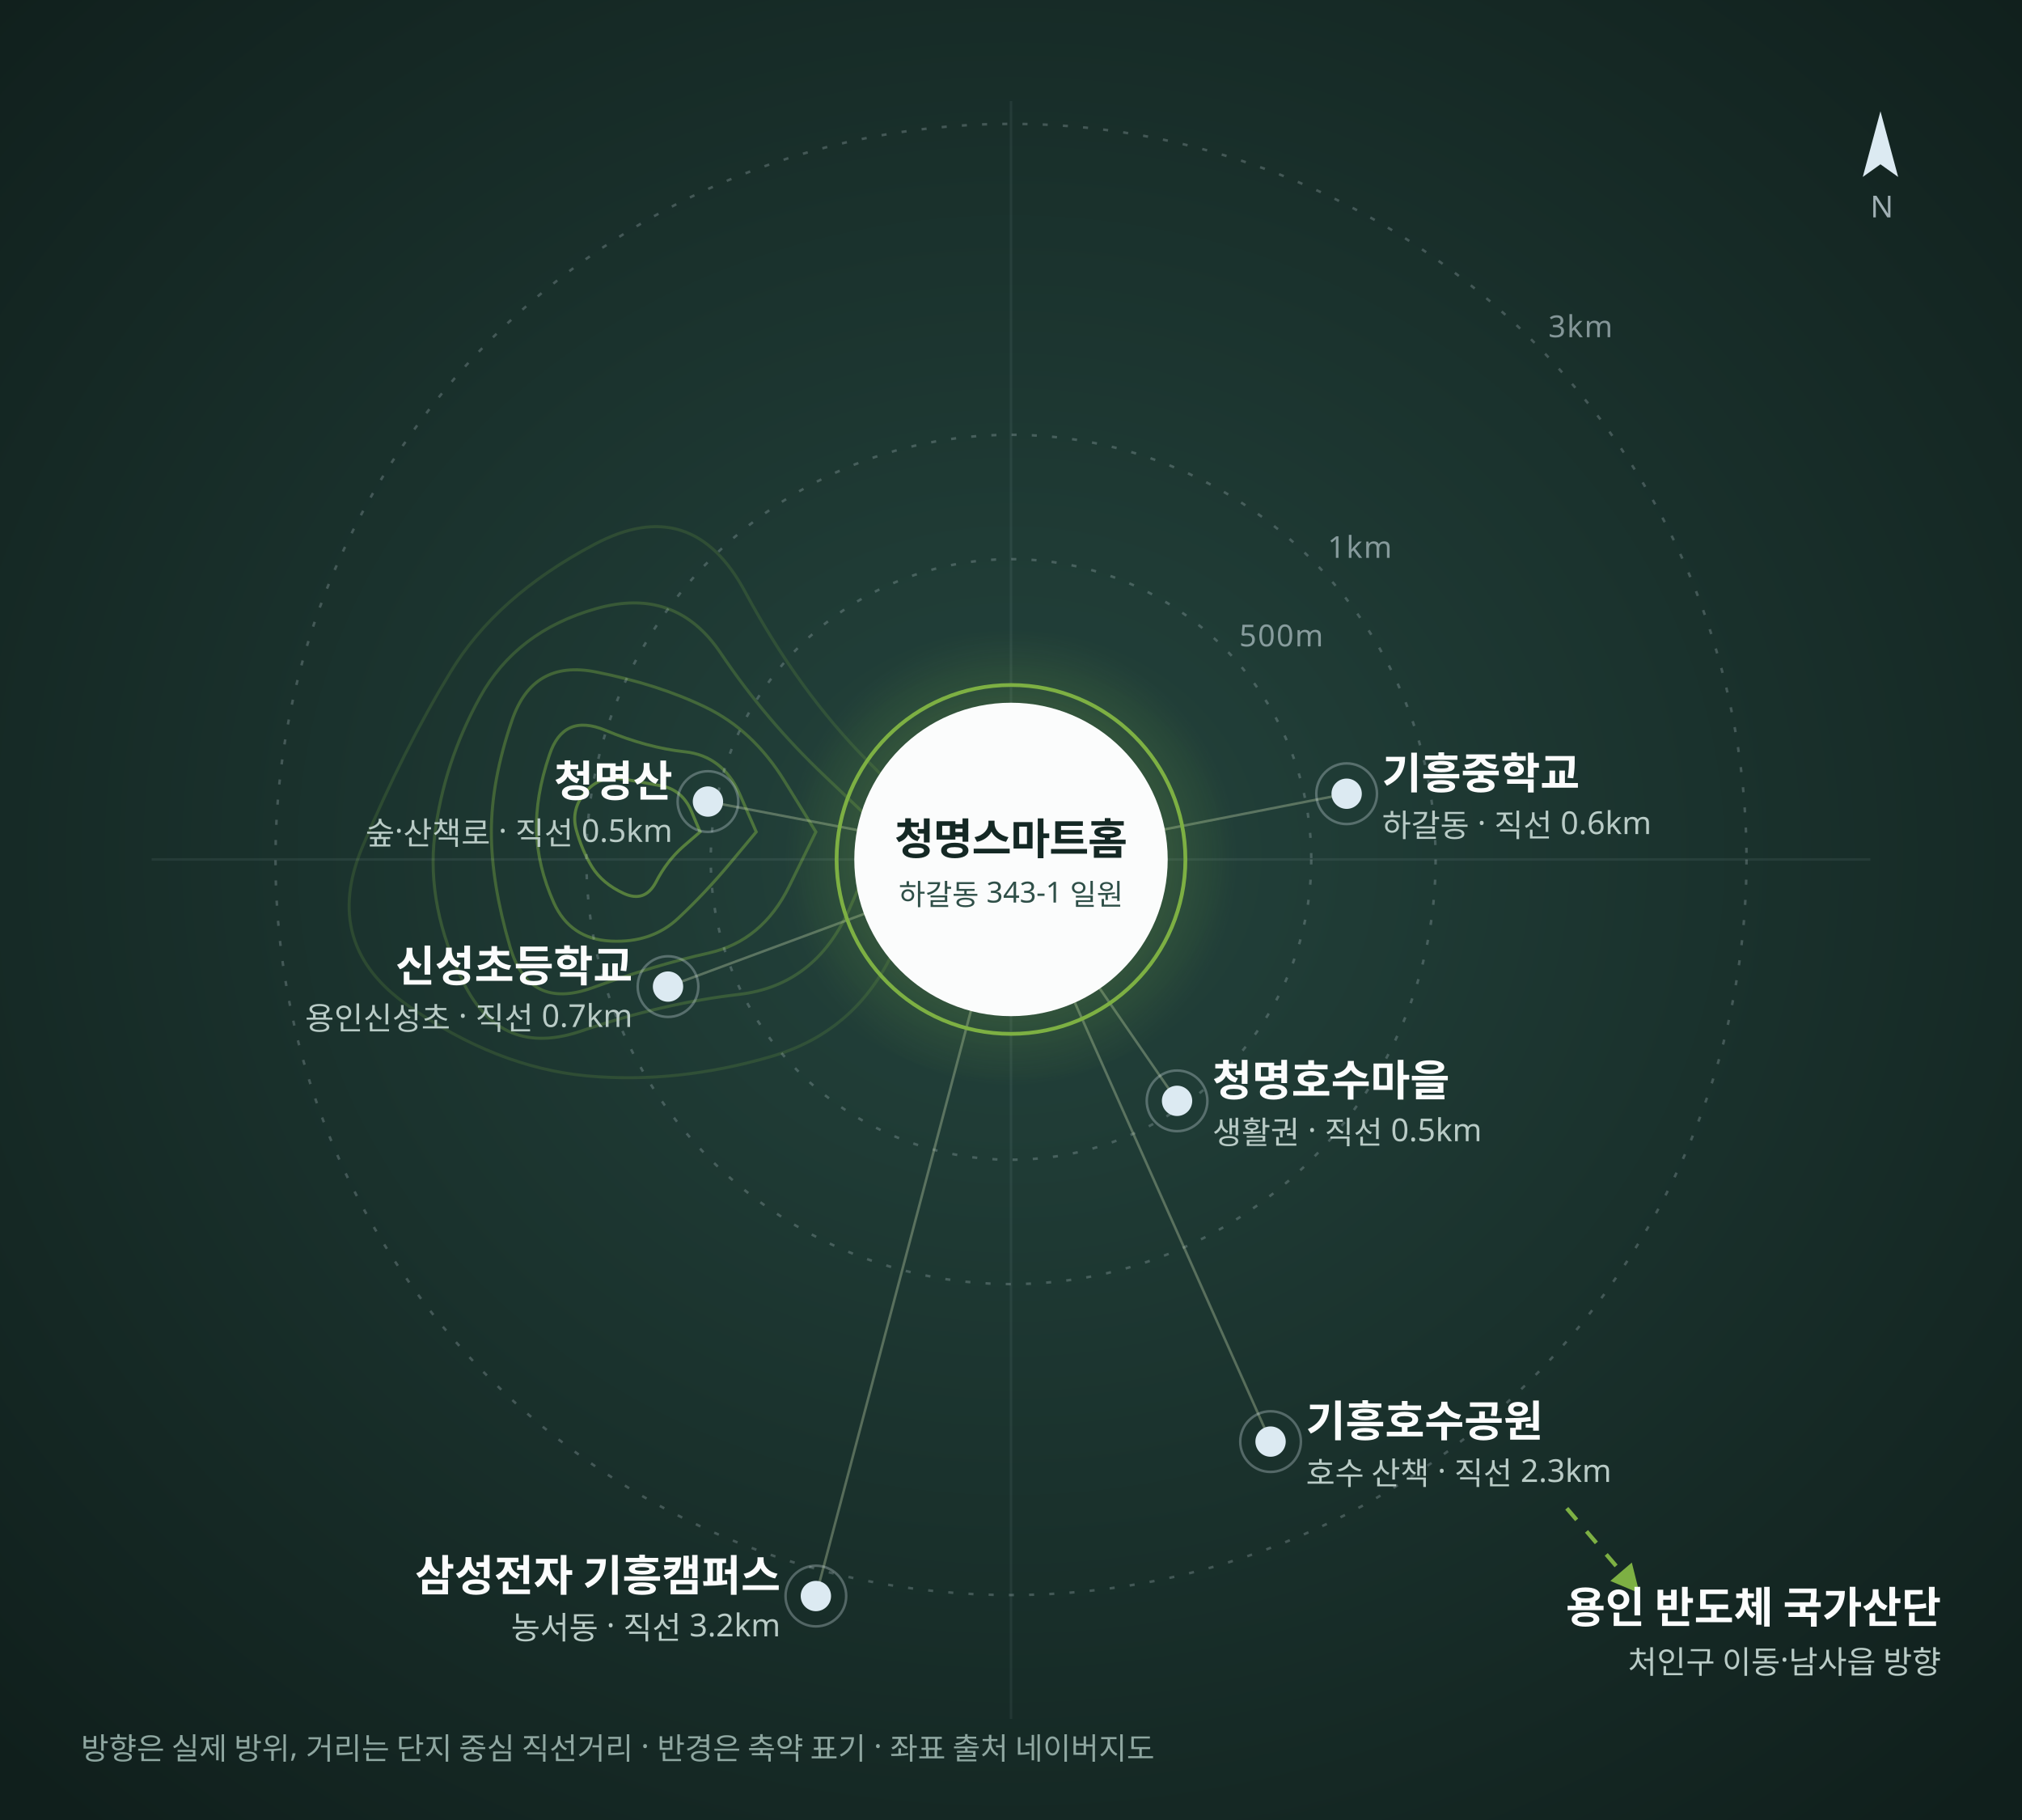
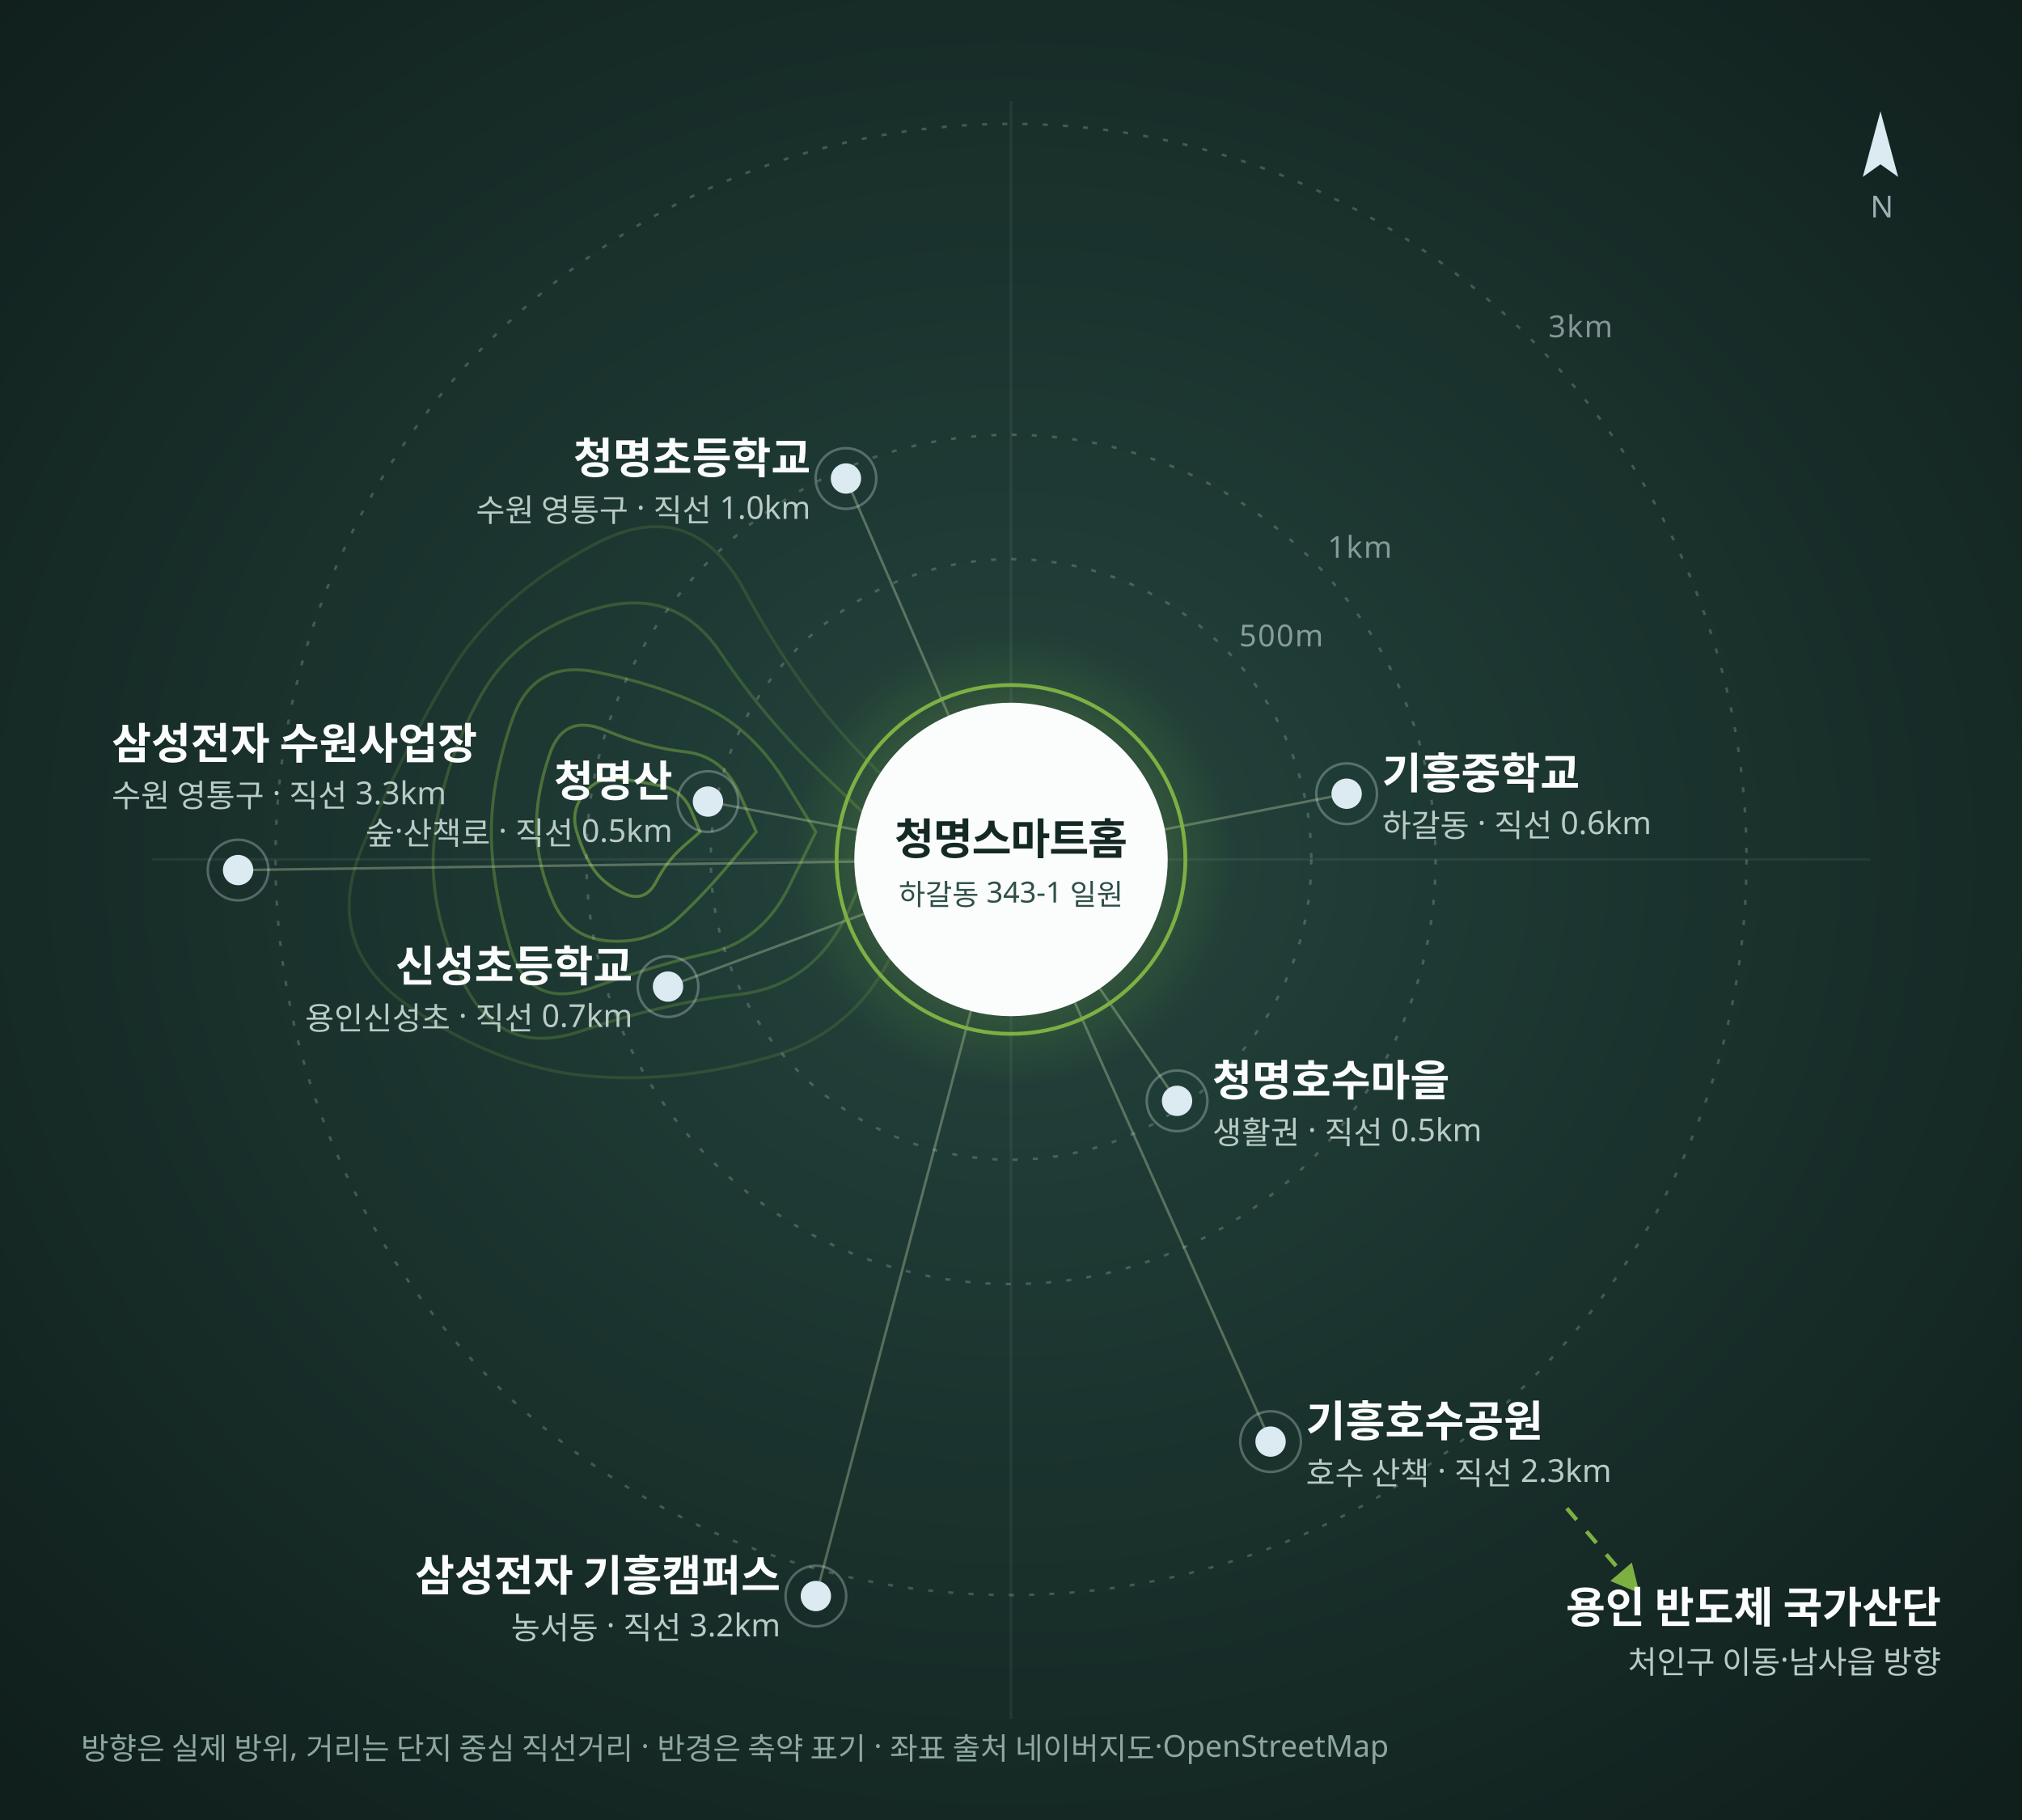
<svg xmlns="http://www.w3.org/2000/svg" viewBox="0 0 800 720" role="img" aria-labelledby="t d">
  <style>
    text{font-family:'IBM Plex Sans KR','Apple SD Gothic Neo','Malgun Gothic',sans-serif}
    .contour{fill:none;stroke:#7DB043;stroke-width:1.2}
    .ring{fill:none;stroke:#DCEAF2;stroke-opacity:.22;stroke-width:1;stroke-dasharray:2 6}
    .ringlbl{font-size:12px;fill:#DCEAF2;fill-opacity:.55;letter-spacing:.04em}
    .axis{stroke:#DCEAF2;stroke-opacity:.07;stroke-width:1}
    .spoke{stroke:#C9D9B0;stroke-opacity:.35;stroke-width:1}
    .poi{fill:#DCEAF2}
    .poi-halo{fill:none;stroke:#DCEAF2;stroke-opacity:.3}
    .name{font-size:17px;font-weight:600;fill:#FBFCFC}
    .dist{font-size:12.5px;fill:#B9CBC6}
    .far{stroke:#7DB043;stroke-width:1.6;stroke-dasharray:6 6}
    .site-name{font-family:'Gowun Batang','Noto Serif KR',serif;font-size:17px;letter-spacing:-.02em;fill:#142824;font-weight:700}
    .site-sub{font-size:11.5px;fill:#2F4F48}
    .cap{font-size:12px;fill:#8FA7A1}
    .n{font-size:12px;fill:#DCEAF2;fill-opacity:.7}
  </style>
  <defs>
    <radialGradient id="bg" cx="50%" cy="47%" r="70%">
      <stop offset="0" stop-color="#24443D" />
      <stop offset="1" stop-color="#101F1C" />
    </radialGradient>
    <radialGradient id="glow">
      <stop offset="0" stop-color="#7DB043" stop-opacity=".55" />
      <stop offset="1" stop-color="#7DB043" stop-opacity="0" />
    </radialGradient>
    <marker id="arrow" viewBox="0 0 10 10" refX="8" refY="5" markerWidth="7" markerHeight="7" orient="auto">
      <path d="M0 0 L10 5 L0 10 Z" fill="#7DB043" />
    </marker>
  </defs>
  <rect width="800" height="720" fill="url(#bg)" />
  <path d="M371.1 329.1 Q371.1 329.1 356.9 368.0 Q342.8 406.9 305.3 417.9 Q267.7 428.9 232.0 425.6 Q196.3 422.2 161.7 398.0 Q127.0 373.9 143.4 335.0 Q159.8 296.2 178.1 266.1 Q196.3 235.9 235.1 215.4 Q273.8 194.8 294.9 234.3 Q316.1 273.7 343.6 301.4 Z" class="contour" style="opacity:0.18" />
  <path d="M349.5 329.1 Q349.5 329.1 336.1 359.5 Q322.6 389.9 292.3 393.4 Q262.1 396.9 230.2 407.8 Q198.3 418.8 183.4 388.8 Q168.6 358.7 172.0 330.3 Q175.5 301.9 189.9 275.8 Q204.3 249.7 235.8 240.8 Q267.3 231.8 285.1 258.3 Q302.9 284.8 326.2 306.9 Z" class="contour" style="opacity:0.28" />
  <path d="M322.8 329.1 Q322.8 329.1 312.2 350.7 Q301.6 372.2 280.5 377.0 Q259.4 381.7 234.3 390.8 Q209.2 399.8 201.8 374.6 Q194.4 349.3 194.4 329.1 Q194.4 308.8 202.6 284.9 Q210.8 260.9 235.6 265.8 Q260.4 270.7 279.2 279.8 Q298.0 288.9 310.4 309.0 Z" class="contour" style="opacity:0.38" />
  <path d="M299.2 329.1 Q299.2 329.1 289.1 341.2 Q279.0 353.3 268.4 363.2 Q257.9 373.1 241.7 372.3 Q225.6 371.5 219.1 357.1 Q212.7 342.7 212.3 328.9 Q211.8 315.1 217.4 298.6 Q222.9 282.0 239.5 288.9 Q256.0 295.8 270.9 297.4 Q285.9 299.0 292.6 314.0 Z" class="contour" style="opacity:0.48" />
  <path d="M277.0 329.1 Q277.0 329.1 270.4 334.8 Q263.8 340.6 259.5 349.0 Q255.1 357.3 246.7 353.4 Q238.3 349.5 234.2 342.9 Q230.2 336.3 228.0 328.3 Q225.8 320.2 231.5 313.5 Q237.2 306.8 245.4 308.0 Q253.6 309.3 261.7 310.9 Q269.9 312.5 273.5 320.8 Z" class="contour" style="opacity:0.58" />
  <circle cx="400" cy="340" r="118.8" class="ring" />
  <text x="490.3" y="255.7" class="ringlbl">500m</text>
  <circle cx="400" cy="340" r="168.0" class="ring" />
  <text x="525.3" y="220.7" class="ringlbl">1km</text>
  <circle cx="400" cy="340" r="291.0" class="ring" />
  <text x="612.6" y="133.4" class="ringlbl">3km</text>
  <path d="M400 40 V680 M60 340 H740" class="axis" />
  <line x1="400" y1="340" x2="280.1" y2="317.1" class="spoke" />
  <circle cx="280.1" cy="317.1" r="6" class="poi" />
  <circle cx="280.1" cy="317.1" r="12" class="poi-halo" />
  <text x="266.1" y="315.1" text-anchor="end" class="name">청명산</text>
  <text x="266.1" y="334.1" text-anchor="end" class="dist">숲·산책로 · 직선 0.5km</text>
+   <line x1="400" y1="340" x2="334.7" y2="189.3" class="spoke" />
+   <circle cx="334.7" cy="189.3" r="6" class="poi" />
+   <circle cx="334.7" cy="189.3" r="12" class="poi-halo" />
+   <text x="320.7" y="187.3" text-anchor="end" class="name">청명초등학교</text>
+   <text x="320.7" y="206.3" text-anchor="end" class="dist">수원 영통구 · 직선 1.0km</text>
+   <line x1="400" y1="340" x2="94.2" y2="344.2" class="spoke" />
+   <circle cx="94.2" cy="344.2" r="6" class="poi" />
+   <circle cx="94.2" cy="344.2" r="12" class="poi-halo" />
+   <text x="44.2" y="300.2" text-anchor="start" class="name">삼성전자 수원사업장</text>
+   <text x="44.2" y="319.2" text-anchor="start" class="dist">수원 영통구 · 직선 3.3km</text>
  <line x1="400" y1="340" x2="264.3" y2="390.3" class="spoke" />
  <circle cx="264.3" cy="390.3" r="6" class="poi" />
  <circle cx="264.3" cy="390.3" r="12" class="poi-halo" />
  <text x="250.3" y="388.3" text-anchor="end" class="name">신성초등학교</text>
  <text x="250.3" y="407.3" text-anchor="end" class="dist">용인신성초 · 직선 0.7km</text>
  <line x1="400" y1="340" x2="532.8" y2="314.0" class="spoke" />
  <circle cx="532.8" cy="314.0" r="6" class="poi" />
  <circle cx="532.8" cy="314.0" r="12" class="poi-halo" />
  <text x="546.8" y="312.0" text-anchor="start" class="name">기흥중학교</text>
  <text x="546.8" y="331.0" text-anchor="start" class="dist">하갈동 · 직선 0.6km</text>
  <line x1="400" y1="340" x2="465.7" y2="435.5" class="spoke" />
  <circle cx="465.7" cy="435.5" r="6" class="poi" />
  <circle cx="465.7" cy="435.5" r="12" class="poi-halo" />
  <text x="479.7" y="433.5" text-anchor="start" class="name">청명호수마을</text>
  <text x="479.7" y="452.5" text-anchor="start" class="dist">생활권 · 직선 0.5km</text>
  <line x1="400" y1="340" x2="502.7" y2="570.3" class="spoke" />
  <circle cx="502.7" cy="570.3" r="6" class="poi" />
  <circle cx="502.7" cy="570.3" r="12" class="poi-halo" />
  <text x="516.7" y="568.3" text-anchor="start" class="name">기흥호수공원</text>
  <text x="516.7" y="587.3" text-anchor="start" class="dist">호수 산책 · 직선 2.3km</text>
  <line x1="400" y1="340" x2="322.8" y2="631.4" class="spoke" />
  <circle cx="322.8" cy="631.4" r="6" class="poi" />
  <circle cx="322.8" cy="631.4" r="12" class="poi-halo" />
  <text x="308.8" y="629.4" text-anchor="end" class="name">삼성전자 기흥캠퍼스</text>
  <text x="308.8" y="648.4" text-anchor="end" class="dist">농서동 · 직선 3.2km</text>
  <line x1="619.9" y1="596.7" x2="647.2" y2="628.6" class="far" marker-end="url(#arrow)" />
  <text x="768" y="642" text-anchor="end" class="name">용인 반도체 국가산단</text>
  <text x="768" y="662" text-anchor="end" class="dist">처인구 이동·남사읍 방향</text>
  <circle cx="400" cy="340" r="90" fill="url(#glow)" />
  <circle cx="400" cy="340" r="62" fill="#FBFCFC" />
  <circle cx="400" cy="340" r="69" fill="none" stroke="#7DB043" stroke-width="1.5" />
  <text x="400" y="338" text-anchor="middle" class="site-name">청명스마트홈</text>
  <text x="400" y="358" text-anchor="middle" class="site-sub">하갈동 343-1 일원</text>
  <g transform="translate(744 64)">
    <path d="M0 -20 L7 6 L0 1 L-7 6 Z" fill="#DCEAF2" />
    <text x="-4" y="22" class="n">N</text>
  </g>
-   <text x="32" y="696" class="cap">방향은 실제 방위, 거리는 단지 중심 직선거리 · 반경은 축약 표기 · 좌표 출처 네이버지도</text>
+   <text x="32" y="696" class="cap">방향은 실제 방위, 거리는 단지 중심 직선거리 · 반경은 축약 표기 · 좌표 출처 네이버지도·OpenStreetMap</text>
</svg>
